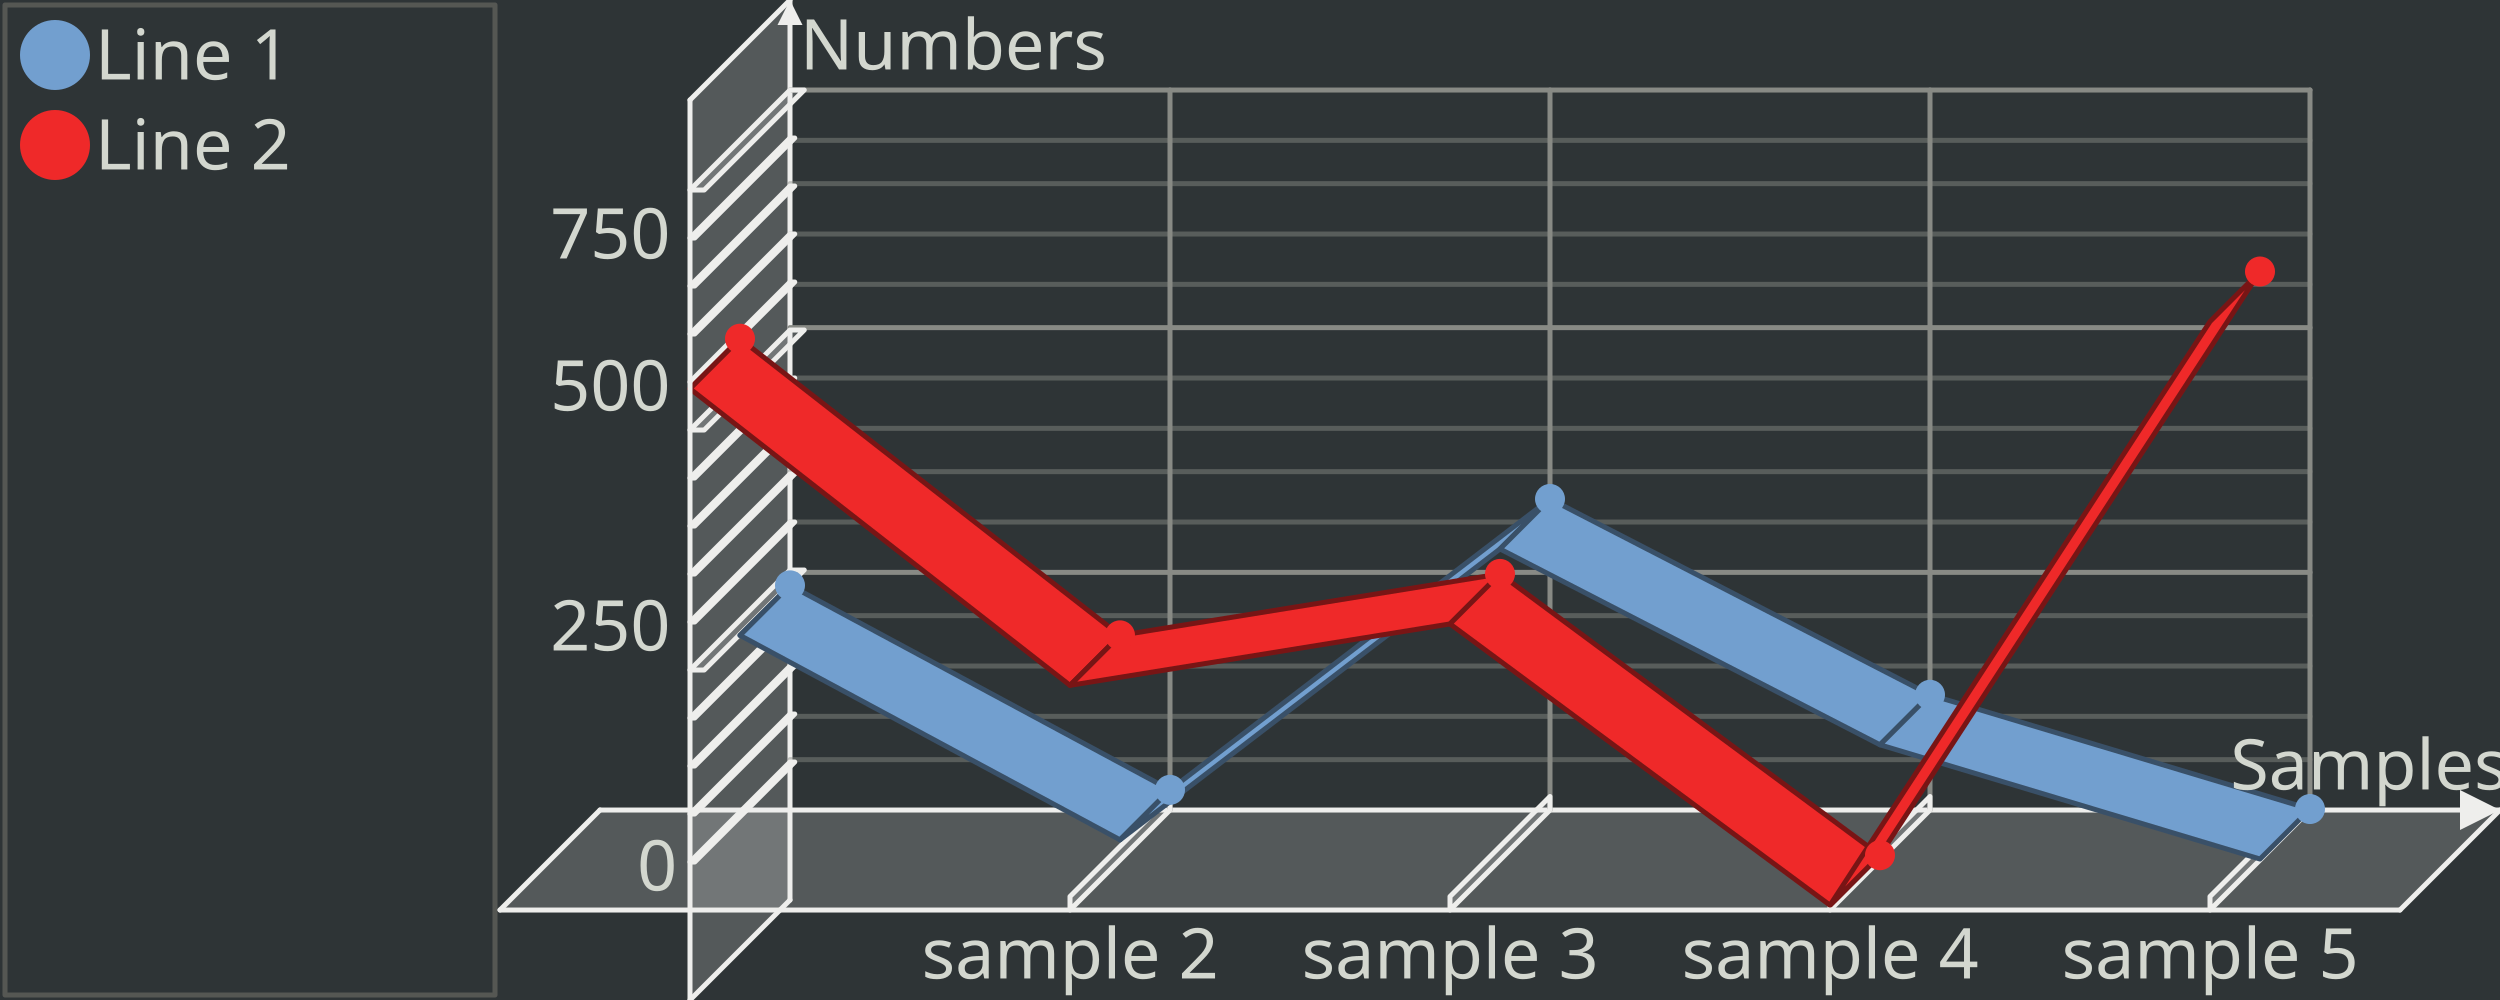
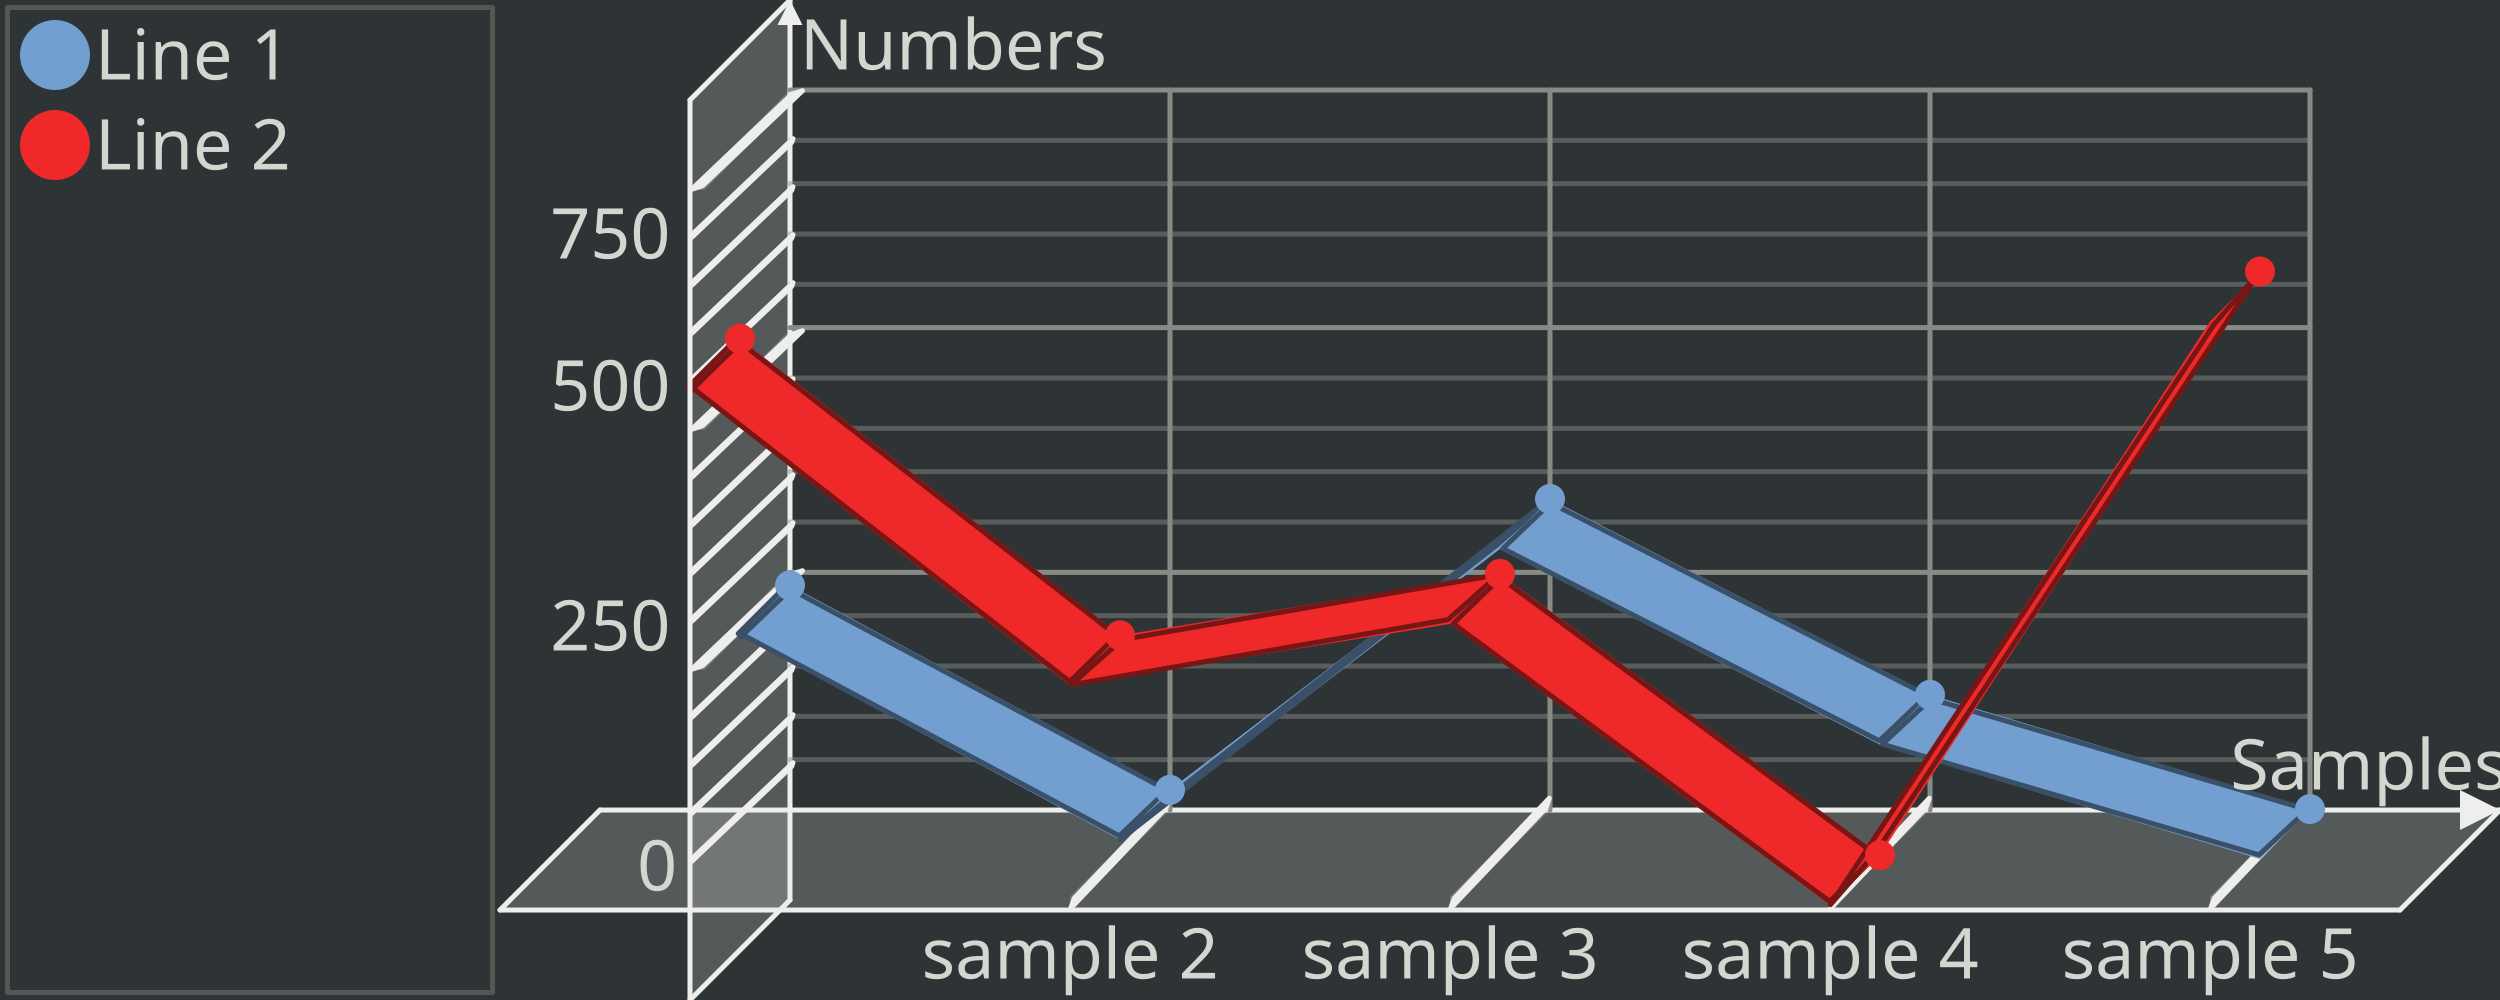
<svg xmlns="http://www.w3.org/2000/svg" width="500" height="200" version="1.0" id="ezcGraph">
  <defs />
  <g id="ezcGraphChart" color-rendering="optimizeQuality" shape-rendering="geometricPrecision" text-rendering="optimizeLegibility">
    <path d=" M 0,200 L 0,0 L 500,0 L 500,200 L 0,200 z " style="fill: #2e3436; fill-opacity: 1.00; stroke: none;" id="ezcGraphPolygon_1" />
    <path d=" M 1,199 L 1,1 L 99,1 L 99,199 L 1,199 z " style="fill: #000000; fill-opacity: 0.00; stroke: none;" id="ezcGraphPolygon_2" />
-     <path d=" M 1,199 L 1,1 L 99,1 L 99,199 L 1,199 z " style="fill: none; stroke: #555753; stroke-width: 1; stroke-opacity: 1.00; stroke-linecap: round; stroke-linejoin: round;" id="ezcGraphPolygon_3" />
+     <path d=" M 1.5,1.5 L 98.5,1.5 L 98.5,198.5 L 1.5,198.5 L 1.5,1.5 z " style="fill: none; stroke: #555753; stroke-width: 1; stroke-opacity: 1.00; stroke-linecap: round; stroke-linejoin: round;" id="ezcGraphPolygon_3" />
    <ellipse cx="11" cy="11" rx="7" ry="7" style="fill: #729fcf; fill-opacity: 1.00; stroke: none;" id="ezcGraphCircle_4" />
    <ellipse cx="11" cy="29" rx="7" ry="7" style="fill: #ef2929; fill-opacity: 1.00; stroke: none;" id="ezcGraphCircle_6" />
    <path d=" M 100,182 L 120,162 L 500,162 L 480,182 L 100,182 z " style="fill: #eeeeec; fill-opacity: 0.20; stroke: none;" id="ezcGraphPolygon_8" />
    <path d=" M 120,162 L 500,162" style="fill: none; stroke: #eeeeec; stroke-width: 1; stroke-opacity: 1.00; stroke-linecap: round; stroke-linejoin: round;" id="ezcGraphLine_9" />
    <path d=" M 492,166 L 500,162 L 492,158 L 492,166 z " style="fill: #eeeeec; fill-opacity: 1.00; stroke: none;" id="ezcGraphPolygon_10" />
    <path d=" M 138,200 L 158,180 L 158,0 L 138,20 L 138,200 z " style="fill: #eeeeec; fill-opacity: 0.20; stroke: none;" id="ezcGraphPolygon_12" />
    <path d=" M 158,180 L 158,0" style="fill: none; stroke: #eeeeec; stroke-width: 1; stroke-opacity: 1.00; stroke-linecap: round; stroke-linejoin: round;" id="ezcGraphLine_13" />
    <path d=" M 155.5,5 L 158,0 L 160.5,5 L 155.5,5 z " style="fill: #eeeeec; fill-opacity: 1.00; stroke: none;" id="ezcGraphPolygon_14" />
    <path d=" M 234,162 L 234,18" style="fill: none; stroke: #888a85; stroke-width: 1; stroke-opacity: 1.00; stroke-linecap: round; stroke-linejoin: round;" id="ezcGraphLine_16" />
    <path d=" M 214,179.3 L 234,159.3 L 234,162 L 214,182 L 214,179.3 z " style="fill: #eeeeec; fill-opacity: 0.20; stroke: none;" id="ezcGraphPolygon_17" />
-     <path d=" M 214,179.3 L 234,159.3 L 234,162 L 214,182 L 214,179.3 z " style="fill: none; stroke: #eeeeec; stroke-width: 1; stroke-opacity: 1.00; stroke-linecap: round; stroke-linejoin: round;" id="ezcGraphPolygon_18" />
+     <path d=" M 233.854,159.654 L 233.146,161.646 L 214.146,181.646 L 214.854,179.654 L 233.854,159.654 z " style="fill: none; stroke: #eeeeec; stroke-width: 1; stroke-opacity: 1.00; stroke-linecap: round; stroke-linejoin: round;" id="ezcGraphPolygon_18" />
    <path d=" M 310,162 L 310,18" style="fill: none; stroke: #888a85; stroke-width: 1; stroke-opacity: 1.00; stroke-linecap: round; stroke-linejoin: round;" id="ezcGraphLine_20" />
    <path d=" M 290,179.3 L 310,159.3 L 310,162 L 290,182 L 290,179.3 z " style="fill: #eeeeec; fill-opacity: 0.20; stroke: none;" id="ezcGraphPolygon_21" />
-     <path d=" M 290,179.3 L 310,159.3 L 310,162 L 290,182 L 290,179.3 z " style="fill: none; stroke: #eeeeec; stroke-width: 1; stroke-opacity: 1.00; stroke-linecap: round; stroke-linejoin: round;" id="ezcGraphPolygon_22" />
+     <path d=" M 309.854,159.654 L 309.146,161.646 L 290.146,181.646 L 290.854,179.654 L 309.854,159.654 z " style="fill: none; stroke: #eeeeec; stroke-width: 1; stroke-opacity: 1.00; stroke-linecap: round; stroke-linejoin: round;" id="ezcGraphPolygon_22" />
    <path d=" M 386,162 L 386,18" style="fill: none; stroke: #888a85; stroke-width: 1; stroke-opacity: 1.00; stroke-linecap: round; stroke-linejoin: round;" id="ezcGraphLine_24" />
    <path d=" M 366,179.3 L 386,159.3 L 386,162 L 366,182 L 366,179.3 z " style="fill: #eeeeec; fill-opacity: 0.20; stroke: none;" id="ezcGraphPolygon_25" />
-     <path d=" M 366,179.3 L 386,159.3 L 386,162 L 366,182 L 366,179.3 z " style="fill: none; stroke: #eeeeec; stroke-width: 1; stroke-opacity: 1.00; stroke-linecap: round; stroke-linejoin: round;" id="ezcGraphPolygon_26" />
+     <path d=" M 385.854,159.654 L 385.146,161.646 L 366.146,181.646 L 366.854,179.654 L 385.854,159.654 z " style="fill: none; stroke: #eeeeec; stroke-width: 1; stroke-opacity: 1.00; stroke-linecap: round; stroke-linejoin: round;" id="ezcGraphPolygon_26" />
    <path d=" M 462,162 L 462,18" style="fill: none; stroke: #888a85; stroke-width: 1; stroke-opacity: 1.00; stroke-linecap: round; stroke-linejoin: round;" id="ezcGraphLine_28" />
    <path d=" M 442,179.3 L 462,159.3 L 462,162 L 442,182 L 442,179.3 z " style="fill: #eeeeec; fill-opacity: 0.20; stroke: none;" id="ezcGraphPolygon_29" />
-     <path d=" M 442,179.3 L 462,159.3 L 462,162 L 442,182 L 442,179.3 z " style="fill: none; stroke: #eeeeec; stroke-width: 1; stroke-opacity: 1.00; stroke-linecap: round; stroke-linejoin: round;" id="ezcGraphPolygon_30" />
+     <path d=" M 461.854,159.654 L 461.146,161.646 L 442.146,181.646 L 442.854,179.654 L 461.854,159.654 z " style="fill: none; stroke: #eeeeec; stroke-width: 1; stroke-opacity: 1.00; stroke-linecap: round; stroke-linejoin: round;" id="ezcGraphPolygon_30" />
    <path d=" M 462,151.92 L 158,151.92" style="fill: none; stroke: #888a85; stroke-width: 1; stroke-opacity: 0.47; stroke-linecap: round; stroke-linejoin: round;" id="ezcGraphLine_33" />
    <path d=" M 138,172.4 L 158,152.4 L 158.95,152.4 L 138.95,172.4 L 138,172.4 z " style="fill: #eeeeec; fill-opacity: 0.20; stroke: none;" id="ezcGraphPolygon_34" />
-     <path d=" M 138,172.4 L 158,152.4 L 158.95,152.4 L 138.95,172.4 L 138,172.4 z " style="fill: none; stroke: #eeeeec; stroke-width: 1; stroke-opacity: 1.00; stroke-linecap: round; stroke-linejoin: round;" id="ezcGraphPolygon_35" />
+     <path d=" M 158.354,153.254 L 158.596,152.546 L 138.596,171.546 L 138.354,172.254 L 158.354,153.254 z " style="fill: none; stroke: #eeeeec; stroke-width: 1; stroke-opacity: 1.00; stroke-linecap: round; stroke-linejoin: round;" id="ezcGraphPolygon_35" />
    <path d=" M 462,143.28 L 158,143.28" style="fill: none; stroke: #888a85; stroke-width: 1; stroke-opacity: 0.47; stroke-linecap: round; stroke-linejoin: round;" id="ezcGraphLine_36" />
    <path d=" M 138,162.8 L 158,142.8 L 158.95,142.8 L 138.95,162.8 L 138,162.8 z " style="fill: #eeeeec; fill-opacity: 0.20; stroke: none;" id="ezcGraphPolygon_37" />
-     <path d=" M 138,162.8 L 158,142.8 L 158.95,142.8 L 138.95,162.8 L 138,162.8 z " style="fill: none; stroke: #eeeeec; stroke-width: 1; stroke-opacity: 1.00; stroke-linecap: round; stroke-linejoin: round;" id="ezcGraphPolygon_38" />
+     <path d=" M 158.354,143.654 L 158.596,142.946 L 138.596,161.946 L 138.354,162.654 L 158.354,143.654 z " style="fill: none; stroke: #eeeeec; stroke-width: 1; stroke-opacity: 1.00; stroke-linecap: round; stroke-linejoin: round;" id="ezcGraphPolygon_38" />
    <path d=" M 462,133.2 L 158,133.2" style="fill: none; stroke: #888a85; stroke-width: 1; stroke-opacity: 0.47; stroke-linecap: round; stroke-linejoin: round;" id="ezcGraphLine_39" />
    <path d=" M 138,153.2 L 158,133.2 L 158.95,133.2 L 138.95,153.2 L 138,153.2 z " style="fill: #eeeeec; fill-opacity: 0.20; stroke: none;" id="ezcGraphPolygon_40" />
-     <path d=" M 138,153.2 L 158,133.2 L 158.95,133.2 L 138.95,153.2 L 138,153.2 z " style="fill: none; stroke: #eeeeec; stroke-width: 1; stroke-opacity: 1.00; stroke-linecap: round; stroke-linejoin: round;" id="ezcGraphPolygon_41" />
+     <path d=" M 158.354,134.054 L 158.596,133.346 L 138.596,152.346 L 138.354,153.054 L 158.354,134.054 z " style="fill: none; stroke: #eeeeec; stroke-width: 1; stroke-opacity: 1.00; stroke-linecap: round; stroke-linejoin: round;" id="ezcGraphPolygon_41" />
    <path d=" M 462,123.12 L 158,123.12" style="fill: none; stroke: #888a85; stroke-width: 1; stroke-opacity: 0.47; stroke-linecap: round; stroke-linejoin: round;" id="ezcGraphLine_42" />
    <path d=" M 138,143.6 L 158,123.6 L 158.95,123.6 L 138.95,143.6 L 138,143.6 z " style="fill: #eeeeec; fill-opacity: 0.20; stroke: none;" id="ezcGraphPolygon_43" />
-     <path d=" M 138,143.6 L 158,123.6 L 158.95,123.6 L 138.95,143.6 L 138,143.6 z " style="fill: none; stroke: #eeeeec; stroke-width: 1; stroke-opacity: 1.00; stroke-linecap: round; stroke-linejoin: round;" id="ezcGraphPolygon_44" />
+     <path d=" M 158.354,124.454 L 158.596,123.746 L 138.596,142.746 L 138.354,143.454 L 158.354,124.454 z " style="fill: none; stroke: #eeeeec; stroke-width: 1; stroke-opacity: 1.00; stroke-linecap: round; stroke-linejoin: round;" id="ezcGraphPolygon_44" />
    <path d=" M 462,114.48 L 158,114.48" style="fill: none; stroke: #888a85; stroke-width: 1; stroke-opacity: 1.00; stroke-linecap: round; stroke-linejoin: round;" id="ezcGraphLine_45" />
    <path d=" M 138,134 L 158,114 L 160.85,114 L 140.85,134 L 138,134 z " style="fill: #eeeeec; fill-opacity: 0.20; stroke: none;" id="ezcGraphPolygon_46" />
-     <path d=" M 138,134 L 158,114 L 160.85,114 L 140.85,134 L 138,134 z " style="fill: none; stroke: #eeeeec; stroke-width: 1; stroke-opacity: 1.00; stroke-linecap: round; stroke-linejoin: round;" id="ezcGraphPolygon_47" />
+     <path d=" M 158.354,114.854 L 160.496,114.146 L 140.496,133.146 L 138.354,133.854 L 158.354,114.854 z " style="fill: none; stroke: #eeeeec; stroke-width: 1; stroke-opacity: 1.00; stroke-linecap: round; stroke-linejoin: round;" id="ezcGraphPolygon_47" />
    <path d=" M 462,104.4 L 158,104.4" style="fill: none; stroke: #888a85; stroke-width: 1; stroke-opacity: 0.47; stroke-linecap: round; stroke-linejoin: round;" id="ezcGraphLine_49" />
    <path d=" M 138,124.4 L 158,104.4 L 158.95,104.4 L 138.95,124.4 L 138,124.4 z " style="fill: #eeeeec; fill-opacity: 0.20; stroke: none;" id="ezcGraphPolygon_50" />
-     <path d=" M 138,124.4 L 158,104.4 L 158.95,104.4 L 138.95,124.4 L 138,124.4 z " style="fill: none; stroke: #eeeeec; stroke-width: 1; stroke-opacity: 1.00; stroke-linecap: round; stroke-linejoin: round;" id="ezcGraphPolygon_51" />
+     <path d=" M 158.354,105.254 L 158.596,104.546 L 138.596,123.546 L 138.354,124.254 L 158.354,105.254 z " style="fill: none; stroke: #eeeeec; stroke-width: 1; stroke-opacity: 1.00; stroke-linecap: round; stroke-linejoin: round;" id="ezcGraphPolygon_51" />
    <path d=" M 462,94.32 L 158,94.32" style="fill: none; stroke: #888a85; stroke-width: 1; stroke-opacity: 0.47; stroke-linecap: round; stroke-linejoin: round;" id="ezcGraphLine_52" />
    <path d=" M 138,114.8 L 158,94.8 L 158.95,94.8 L 138.95,114.8 L 138,114.8 z " style="fill: #eeeeec; fill-opacity: 0.20; stroke: none;" id="ezcGraphPolygon_53" />
-     <path d=" M 138,114.8 L 158,94.8 L 158.95,94.8 L 138.95,114.8 L 138,114.8 z " style="fill: none; stroke: #eeeeec; stroke-width: 1; stroke-opacity: 1.00; stroke-linecap: round; stroke-linejoin: round;" id="ezcGraphPolygon_54" />
+     <path d=" M 158.354,95.654 L 158.596,94.946 L 138.596,113.946 L 138.354,114.654 L 158.354,95.654 z " style="fill: none; stroke: #eeeeec; stroke-width: 1; stroke-opacity: 1.00; stroke-linecap: round; stroke-linejoin: round;" id="ezcGraphPolygon_54" />
    <path d=" M 462,85.68 L 158,85.68" style="fill: none; stroke: #888a85; stroke-width: 1; stroke-opacity: 0.47; stroke-linecap: round; stroke-linejoin: round;" id="ezcGraphLine_55" />
    <path d=" M 138,105.2 L 158,85.2 L 158.95,85.2 L 138.95,105.2 L 138,105.2 z " style="fill: #eeeeec; fill-opacity: 0.20; stroke: none;" id="ezcGraphPolygon_56" />
-     <path d=" M 138,105.2 L 158,85.2 L 158.95,85.2 L 138.95,105.2 L 138,105.2 z " style="fill: none; stroke: #eeeeec; stroke-width: 1; stroke-opacity: 1.00; stroke-linecap: round; stroke-linejoin: round;" id="ezcGraphPolygon_57" />
+     <path d=" M 158.354,86.054 L 158.596,85.346 L 138.596,104.346 L 138.354,105.054 L 158.354,86.054 z " style="fill: none; stroke: #eeeeec; stroke-width: 1; stroke-opacity: 1.00; stroke-linecap: round; stroke-linejoin: round;" id="ezcGraphPolygon_57" />
    <path d=" M 462,75.6 L 158,75.6" style="fill: none; stroke: #888a85; stroke-width: 1; stroke-opacity: 0.47; stroke-linecap: round; stroke-linejoin: round;" id="ezcGraphLine_58" />
    <path d=" M 138,95.6 L 158,75.6 L 158.95,75.6 L 138.95,95.6 L 138,95.6 z " style="fill: #eeeeec; fill-opacity: 0.20; stroke: none;" id="ezcGraphPolygon_59" />
-     <path d=" M 138,95.6 L 158,75.6 L 158.95,75.6 L 138.95,95.6 L 138,95.6 z " style="fill: none; stroke: #eeeeec; stroke-width: 1; stroke-opacity: 1.00; stroke-linecap: round; stroke-linejoin: round;" id="ezcGraphPolygon_60" />
+     <path d=" M 158.354,76.454 L 158.596,75.746 L 138.596,94.746 L 138.354,95.454 L 158.354,76.454 z " style="fill: none; stroke: #eeeeec; stroke-width: 1; stroke-opacity: 1.00; stroke-linecap: round; stroke-linejoin: round;" id="ezcGraphPolygon_60" />
    <path d=" M 462,65.52 L 158,65.52" style="fill: none; stroke: #888a85; stroke-width: 1; stroke-opacity: 1.00; stroke-linecap: round; stroke-linejoin: round;" id="ezcGraphLine_61" />
    <path d=" M 138,86 L 158,66 L 160.85,66 L 140.85,86 L 138,86 z " style="fill: #eeeeec; fill-opacity: 0.20; stroke: none;" id="ezcGraphPolygon_62" />
-     <path d=" M 138,86 L 158,66 L 160.85,66 L 140.85,86 L 138,86 z " style="fill: none; stroke: #eeeeec; stroke-width: 1; stroke-opacity: 1.00; stroke-linecap: round; stroke-linejoin: round;" id="ezcGraphPolygon_63" />
+     <path d=" M 158.354,66.854 L 160.496,66.146 L 140.496,85.146 L 138.354,85.854 L 158.354,66.854 z " style="fill: none; stroke: #eeeeec; stroke-width: 1; stroke-opacity: 1.00; stroke-linecap: round; stroke-linejoin: round;" id="ezcGraphPolygon_63" />
    <path d=" M 462,56.88 L 158,56.88" style="fill: none; stroke: #888a85; stroke-width: 1; stroke-opacity: 0.47; stroke-linecap: round; stroke-linejoin: round;" id="ezcGraphLine_65" />
    <path d=" M 138,76.4 L 158,56.4 L 158.95,56.4 L 138.95,76.4 L 138,76.4 z " style="fill: #eeeeec; fill-opacity: 0.20; stroke: none;" id="ezcGraphPolygon_66" />
-     <path d=" M 138,76.4 L 158,56.4 L 158.95,56.4 L 138.95,76.4 L 138,76.4 z " style="fill: none; stroke: #eeeeec; stroke-width: 1; stroke-opacity: 1.00; stroke-linecap: round; stroke-linejoin: round;" id="ezcGraphPolygon_67" />
+     <path d=" M 158.354,57.254 L 158.596,56.546 L 138.596,75.546 L 138.354,76.254 L 158.354,57.254 z " style="fill: none; stroke: #eeeeec; stroke-width: 1; stroke-opacity: 1.00; stroke-linecap: round; stroke-linejoin: round;" id="ezcGraphPolygon_67" />
    <path d=" M 462,46.8 L 158,46.8" style="fill: none; stroke: #888a85; stroke-width: 1; stroke-opacity: 0.47; stroke-linecap: round; stroke-linejoin: round;" id="ezcGraphLine_68" />
    <path d=" M 138,66.8 L 158,46.8 L 158.95,46.8 L 138.95,66.8 L 138,66.8 z " style="fill: #eeeeec; fill-opacity: 0.20; stroke: none;" id="ezcGraphPolygon_69" />
-     <path d=" M 138,66.8 L 158,46.8 L 158.95,46.8 L 138.95,66.8 L 138,66.8 z " style="fill: none; stroke: #eeeeec; stroke-width: 1; stroke-opacity: 1.00; stroke-linecap: round; stroke-linejoin: round;" id="ezcGraphPolygon_70" />
+     <path d=" M 158.354,47.654 L 158.596,46.946 L 138.596,65.946 L 138.354,66.654 L 158.354,47.654 z " style="fill: none; stroke: #eeeeec; stroke-width: 1; stroke-opacity: 1.00; stroke-linecap: round; stroke-linejoin: round;" id="ezcGraphPolygon_70" />
    <path d=" M 462,36.72 L 158,36.72" style="fill: none; stroke: #888a85; stroke-width: 1; stroke-opacity: 0.47; stroke-linecap: round; stroke-linejoin: round;" id="ezcGraphLine_71" />
    <path d=" M 138,57.2 L 158,37.2 L 158.95,37.2 L 138.95,57.2 L 138,57.2 z " style="fill: #eeeeec; fill-opacity: 0.20; stroke: none;" id="ezcGraphPolygon_72" />
-     <path d=" M 138,57.2 L 158,37.2 L 158.95,37.2 L 138.95,57.2 L 138,57.2 z " style="fill: none; stroke: #eeeeec; stroke-width: 1; stroke-opacity: 1.00; stroke-linecap: round; stroke-linejoin: round;" id="ezcGraphPolygon_73" />
+     <path d=" M 158.354,38.054 L 158.596,37.346 L 138.596,56.346 L 138.354,57.054 L 158.354,38.054 z " style="fill: none; stroke: #eeeeec; stroke-width: 1; stroke-opacity: 1.00; stroke-linecap: round; stroke-linejoin: round;" id="ezcGraphPolygon_73" />
    <path d=" M 462,28.08 L 158,28.08" style="fill: none; stroke: #888a85; stroke-width: 1; stroke-opacity: 0.47; stroke-linecap: round; stroke-linejoin: round;" id="ezcGraphLine_74" />
    <path d=" M 138,47.6 L 158,27.6 L 158.95,27.6 L 138.95,47.6 L 138,47.6 z " style="fill: #eeeeec; fill-opacity: 0.20; stroke: none;" id="ezcGraphPolygon_75" />
-     <path d=" M 138,47.6 L 158,27.6 L 158.95,27.6 L 138.95,47.6 L 138,47.6 z " style="fill: none; stroke: #eeeeec; stroke-width: 1; stroke-opacity: 1.00; stroke-linecap: round; stroke-linejoin: round;" id="ezcGraphPolygon_76" />
+     <path d=" M 158.354,28.454 L 158.596,27.746 L 138.596,46.746 L 138.354,47.454 L 158.354,28.454 z " style="fill: none; stroke: #eeeeec; stroke-width: 1; stroke-opacity: 1.00; stroke-linecap: round; stroke-linejoin: round;" id="ezcGraphPolygon_76" />
    <path d=" M 462,18 L 158,18" style="fill: none; stroke: #888a85; stroke-width: 1; stroke-opacity: 1.00; stroke-linecap: round; stroke-linejoin: round;" id="ezcGraphLine_77" />
    <path d=" M 138,38 L 158,18 L 160.85,18 L 140.85,38 L 138,38 z " style="fill: #eeeeec; fill-opacity: 0.20; stroke: none;" id="ezcGraphPolygon_78" />
-     <path d=" M 138,38 L 158,18 L 160.85,18 L 140.85,38 L 138,38 z " style="fill: none; stroke: #eeeeec; stroke-width: 1; stroke-opacity: 1.00; stroke-linecap: round; stroke-linejoin: round;" id="ezcGraphPolygon_79" />
+     <path d=" M 158.354,18.854 L 160.496,18.146 L 140.496,37.146 L 138.354,37.854 L 158.354,18.854 z " style="fill: none; stroke: #eeeeec; stroke-width: 1; stroke-opacity: 1.00; stroke-linecap: round; stroke-linejoin: round;" id="ezcGraphPolygon_79" />
    <path d=" M 158,117.072 L 148,127.072 L 148,127.072 L 158,117.072 L 158,117.072 z " style="fill: #729fcf; fill-opacity: 1.00; stroke: none;" id="ezcGraphPolygon_81" />
-     <path d=" M 158,117.072 L 148,127.072 L 148,127.072 L 158,117.072 L 158,117.072 z " style="fill: none; stroke: #395068; stroke-width: 1; stroke-opacity: 1.00; stroke-linecap: round; stroke-linejoin: round;" id="ezcGraphPolygon_82" />
+     <path d=" M 147.646,126.718 L 148.354,127.426 L 158.354,117.426 L 157.646,116.718 L 147.646,126.718 z " style="fill: none; stroke: #395068; stroke-width: 1; stroke-opacity: 1.00; stroke-linecap: round; stroke-linejoin: round;" id="ezcGraphPolygon_82" />
    <path d=" M 158,117.072 L 148,127.072 L 224,167.968 L 234,157.968 L 158,117.072 z " style="fill: #729fcf; fill-opacity: 1.00; stroke: none;" id="ezcGraphPolygon_83" />
-     <path d=" M 158,117.072 L 148,127.072 L 224,167.968 L 234,157.968 L 158,117.072 z " style="fill: none; stroke: #395068; stroke-width: 1; stroke-opacity: 1.00; stroke-linecap: round; stroke-linejoin: round;" id="ezcGraphPolygon_84" />
+     <path d=" M 148.59,126.985 L 223.883,167.174 L 233.41,158.055 L 158.117,117.866 L 148.59,126.985 z " style="fill: none; stroke: #395068; stroke-width: 1; stroke-opacity: 1.00; stroke-linecap: round; stroke-linejoin: round;" id="ezcGraphPolygon_84" />
    <path d=" M 234,157.968 L 224,167.968 L 300,109.792 L 310,99.792 L 234,157.968 z " style="fill: #729fcf; fill-opacity: 1.00; stroke: none;" id="ezcGraphPolygon_85" />
-     <path d=" M 234,157.968 L 224,167.968 L 300,109.792 L 310,99.792 L 234,157.968 z " style="fill: none; stroke: #395068; stroke-width: 1; stroke-opacity: 1.00; stroke-linecap: round; stroke-linejoin: round;" id="ezcGraphPolygon_86" />
+     <path d=" M 224.05,167.924 L 299.342,109.041 L 309.95,99.835 L 234.657,158.719 L 224.05,167.924 z " style="fill: none; stroke: #395068; stroke-width: 1; stroke-opacity: 1.00; stroke-linecap: round; stroke-linejoin: round;" id="ezcGraphPolygon_86" />
    <path d=" M 310,99.792 L 300,109.792 L 376,148.96 L 386,138.96 L 310,99.792 z " style="fill: #729fcf; fill-opacity: 1.00; stroke: none;" id="ezcGraphPolygon_87" />
-     <path d=" M 310,99.792 L 300,109.792 L 376,148.96 L 386,138.96 L 310,99.792 z " style="fill: none; stroke: #395068; stroke-width: 1; stroke-opacity: 1.00; stroke-linecap: round; stroke-linejoin: round;" id="ezcGraphPolygon_88" />
+     <path d=" M 300.583,109.701 L 375.875,148.162 L 385.417,139.051 L 310.125,100.59 L 300.583,109.701 z " style="fill: none; stroke: #395068; stroke-width: 1; stroke-opacity: 1.00; stroke-linecap: round; stroke-linejoin: round;" id="ezcGraphPolygon_88" />
    <path d=" M 386,138.96 L 376,148.96 L 452,171.808 L 462,161.808 L 386,138.96 z " style="fill: #729fcf; fill-opacity: 1.00; stroke: none;" id="ezcGraphPolygon_89" />
-     <path d=" M 386,138.96 L 376,148.96 L 452,171.808 L 462,161.808 L 386,138.96 z " style="fill: none; stroke: #395068; stroke-width: 1; stroke-opacity: 1.00; stroke-linecap: round; stroke-linejoin: round;" id="ezcGraphPolygon_90" />
+     <path d=" M 376.498,148.835 L 451.79,170.976 L 461.502,161.933 L 386.21,139.792 L 376.498,148.835 z " style="fill: none; stroke: #395068; stroke-width: 1; stroke-opacity: 1.00; stroke-linecap: round; stroke-linejoin: round;" id="ezcGraphPolygon_90" />
    <path d=" M 148,67.744 L 138,77.744 L 138,77.744 L 148,67.744 L 148,67.744 z " style="fill: #ef2929; fill-opacity: 1.00; stroke: none;" id="ezcGraphPolygon_91" />
-     <path d=" M 148,67.744 L 138,77.744 L 138,77.744 L 148,67.744 L 148,67.744 z " style="fill: none; stroke: #781515; stroke-width: 1; stroke-opacity: 1.00; stroke-linecap: round; stroke-linejoin: round;" id="ezcGraphPolygon_92" />
+     <path d=" M 137.646,77.39 L 138.354,78.098 L 148.354,68.098 L 147.646,67.39 L 137.646,77.39 z " style="fill: none; stroke: #781515; stroke-width: 1; stroke-opacity: 1.00; stroke-linecap: round; stroke-linejoin: round;" id="ezcGraphPolygon_92" />
    <path d=" M 148,67.744 L 138,77.744 L 214,137.072 L 224,127.072 L 148,67.744 z " style="fill: #ef2929; fill-opacity: 1.00; stroke: none;" id="ezcGraphPolygon_93" />
-     <path d=" M 148,67.744 L 138,77.744 L 214,137.072 L 224,127.072 L 148,67.744 z " style="fill: none; stroke: #781515; stroke-width: 1; stroke-opacity: 1.00; stroke-linecap: round; stroke-linejoin: round;" id="ezcGraphPolygon_94" />
+     <path d=" M 138.661,77.703 L 213.954,136.324 L 223.339,127.113 L 148.046,68.492 L 138.661,77.703 z " style="fill: none; stroke: #781515; stroke-width: 1; stroke-opacity: 1.00; stroke-linecap: round; stroke-linejoin: round;" id="ezcGraphPolygon_94" />
    <path d=" M 224,127.072 L 214,137.072 L 290,124.784 L 300,114.784 L 224,127.072 z " style="fill: #ef2929; fill-opacity: 1.00; stroke: none;" id="ezcGraphPolygon_95" />
-     <path d=" M 224,127.072 L 214,137.072 L 290,124.784 L 300,114.784 L 224,127.072 z " style="fill: none; stroke: #781515; stroke-width: 1; stroke-opacity: 1.00; stroke-linecap: round; stroke-linejoin: round;" id="ezcGraphPolygon_96" />
+     <path d=" M 214.274,136.932 L 289.567,123.937 L 299.726,114.924 L 224.433,127.919 L 214.274,136.932 z " style="fill: none; stroke: #781515; stroke-width: 1; stroke-opacity: 1.00; stroke-linecap: round; stroke-linejoin: round;" id="ezcGraphPolygon_96" />
    <path d=" M 300,114.784 L 290,124.784 L 366,181.04 L 376,171.04 L 300,114.784 z " style="fill: #ef2929; fill-opacity: 1.00; stroke: none;" id="ezcGraphPolygon_97" />
-     <path d=" M 300,114.784 L 290,124.784 L 366,181.04 L 376,171.04 L 300,114.784 z " style="fill: none; stroke: #781515; stroke-width: 1; stroke-opacity: 1.00; stroke-linecap: round; stroke-linejoin: round;" id="ezcGraphPolygon_98" />
+     <path d=" M 290.651,124.736 L 365.944,180.285 L 375.349,171.088 L 300.056,115.539 L 290.651,124.736 z " style="fill: none; stroke: #781515; stroke-width: 1; stroke-opacity: 1.00; stroke-linecap: round; stroke-linejoin: round;" id="ezcGraphPolygon_98" />
    <path d=" M 376,171.04 L 366,181.04 L 442,64.304 L 452,54.304 L 376,171.04 z " style="fill: #ef2929; fill-opacity: 1.00; stroke: none;" id="ezcGraphPolygon_99" />
-     <path d=" M 376,171.04 L 366,181.04 L 442,64.304 L 452,54.304 L 376,171.04 z " style="fill: none; stroke: #781515; stroke-width: 1; stroke-opacity: 1.00; stroke-linecap: round; stroke-linejoin: round;" id="ezcGraphPolygon_100" />
+     <path d=" M 366.065,180.959 L 442.773,64.93 L 451.935,54.385 L 375.227,170.414 L 366.065,180.959 z " style="fill: none; stroke: #781515; stroke-width: 1; stroke-opacity: 1.00; stroke-linecap: round; stroke-linejoin: round;" id="ezcGraphPolygon_100" />
    <ellipse cx="158" cy="117.072" rx="3" ry="3" style="fill: #729fcf; fill-opacity: 1.00; stroke: none;" id="ezcGraphCircle_101" />
    <ellipse cx="234" cy="157.968" rx="3" ry="3" style="fill: #729fcf; fill-opacity: 1.00; stroke: none;" id="ezcGraphCircle_102" />
    <ellipse cx="310" cy="99.792" rx="3" ry="3" style="fill: #729fcf; fill-opacity: 1.00; stroke: none;" id="ezcGraphCircle_103" />
    <ellipse cx="386" cy="138.96" rx="3" ry="3" style="fill: #729fcf; fill-opacity: 1.00; stroke: none;" id="ezcGraphCircle_104" />
    <ellipse cx="462" cy="161.808" rx="3" ry="3" style="fill: #729fcf; fill-opacity: 1.00; stroke: none;" id="ezcGraphCircle_105" />
    <ellipse cx="148" cy="67.744" rx="3" ry="3" style="fill: #ef2929; fill-opacity: 1.00; stroke: none;" id="ezcGraphCircle_106" />
    <ellipse cx="224" cy="127.072" rx="3" ry="3" style="fill: #ef2929; fill-opacity: 1.00; stroke: none;" id="ezcGraphCircle_107" />
    <ellipse cx="300" cy="114.784" rx="3" ry="3" style="fill: #ef2929; fill-opacity: 1.00; stroke: none;" id="ezcGraphCircle_108" />
    <ellipse cx="376" cy="171.04" rx="3" ry="3" style="fill: #ef2929; fill-opacity: 1.00; stroke: none;" id="ezcGraphCircle_109" />
    <ellipse cx="452" cy="54.304" rx="3" ry="3" style="fill: #ef2929; fill-opacity: 1.00; stroke: none;" id="ezcGraphCircle_110" />
    <path d=" M 500,162 L 480,182" style="fill: none; stroke: #eeeeec; stroke-width: 1; stroke-opacity: 1.00; stroke-linecap: round; stroke-linejoin: round;" id="ezcGraphLine_111" />
    <path d=" M 480,182 L 100,182" style="fill: none; stroke: #eeeeec; stroke-width: 1; stroke-opacity: 1.00; stroke-linecap: round; stroke-linejoin: round;" id="ezcGraphLine_112" />
    <path d=" M 100,182 L 120,162" style="fill: none; stroke: #eeeeec; stroke-width: 1; stroke-opacity: 1.00; stroke-linecap: round; stroke-linejoin: round;" id="ezcGraphLine_113" />
    <path d=" M 158,0 L 138,20" style="fill: none; stroke: #eeeeec; stroke-width: 1; stroke-opacity: 1.00; stroke-linecap: round; stroke-linejoin: round;" id="ezcGraphLine_114" />
    <path d=" M 138,20 L 138,200" style="fill: none; stroke: #eeeeec; stroke-width: 1; stroke-opacity: 1.00; stroke-linecap: round; stroke-linejoin: round;" id="ezcGraphLine_115" />
    <path d=" M 138,200 L 158,180" style="fill: none; stroke: #eeeeec; stroke-width: 1; stroke-opacity: 1.00; stroke-linecap: round; stroke-linejoin: round;" id="ezcGraphLine_116" />
    <g id="ezcGraphTextBox_5">
      <path d=" M 18.5,19 L 18.5,3.5 L 64.52,3.5 L 64.52,19 L 18.5,19 z " style="fill: #ffffff; fill-opacity: 0.00; stroke: none;" id="ezcGraphPolygon_117" />
      <text id="ezcGraphTextBox_5_text" x="19" text-length="44.52px" y="15.9" style="font-size: 14px; font-family: sans-serif; fill: #d3d7cf; fill-opacity: 1.00; stroke: none;">Line 1</text>
    </g>
    <g id="ezcGraphTextBox_7">
      <path d=" M 18.5,37 L 18.5,21.5 L 64.52,21.5 L 64.52,37 L 18.5,37 z " style="fill: #ffffff; fill-opacity: 0.00; stroke: none;" id="ezcGraphPolygon_118" />
      <text id="ezcGraphTextBox_7_text" x="19" text-length="44.52px" y="33.9" style="font-size: 14px; font-family: sans-serif; fill: #d3d7cf; fill-opacity: 1.00; stroke: none;">Line 2</text>
    </g>
    <g id="ezcGraphTextBox_11">
      <path d=" M 445.56,161 L 445.56,145.5 L 499,145.5 L 499,161 L 445.56,161 z " style="fill: #ffffff; fill-opacity: 0.00; stroke: none;" id="ezcGraphPolygon_119" />
      <text id="ezcGraphTextBox_11_text" x="446.06" text-length="51.94px" y="157.9" style="font-size: 14px; font-family: sans-serif; fill: #d3d7cf; fill-opacity: 1.00; stroke: none;">Samples</text>
    </g>
    <g id="ezcGraphTextBox_15">
      <path d=" M 159.5,17 L 159.5,1.5 L 212.94,1.5 L 212.94,17 L 159.5,17 z " style="fill: #ffffff; fill-opacity: 0.00; stroke: none;" id="ezcGraphPolygon_120" />
      <text id="ezcGraphTextBox_15_text" x="160" text-length="51.94px" y="13.9" style="font-size: 14px; font-family: sans-serif; fill: #d3d7cf; fill-opacity: 1.00; stroke: none;">Numbers</text>
    </g>
    <g id="ezcGraphTextBox_19">
      <path d=" M 183.82,198.8 L 183.82,183.3 L 244.68,183.3 L 244.68,198.8 L 183.82,198.8 z " style="fill: #ffffff; fill-opacity: 0.00; stroke: none;" id="ezcGraphPolygon_121" />
      <text id="ezcGraphTextBox_19_text" x="184.32" text-length="59.36px" y="195.7" style="font-size: 14px; font-family: sans-serif; fill: #d3d7cf; fill-opacity: 1.00; stroke: none;">sample 2</text>
    </g>
    <g id="ezcGraphTextBox_23">
      <path d=" M 259.82,198.8 L 259.82,183.3 L 320.68,183.3 L 320.68,198.8 L 259.82,198.8 z " style="fill: #ffffff; fill-opacity: 0.00; stroke: none;" id="ezcGraphPolygon_122" />
      <text id="ezcGraphTextBox_23_text" x="260.32" text-length="59.36px" y="195.7" style="font-size: 14px; font-family: sans-serif; fill: #d3d7cf; fill-opacity: 1.00; stroke: none;">sample 3</text>
    </g>
    <g id="ezcGraphTextBox_27">
      <path d=" M 335.82,198.8 L 335.82,183.3 L 396.68,183.3 L 396.68,198.8 L 335.82,198.8 z " style="fill: #ffffff; fill-opacity: 0.00; stroke: none;" id="ezcGraphPolygon_123" />
      <text id="ezcGraphTextBox_27_text" x="336.32" text-length="59.36px" y="195.7" style="font-size: 14px; font-family: sans-serif; fill: #d3d7cf; fill-opacity: 1.00; stroke: none;">sample 4</text>
    </g>
    <g id="ezcGraphTextBox_31">
      <path d=" M 411.82,198.8 L 411.82,183.3 L 472.68,183.3 L 472.68,198.8 L 411.82,198.8 z " style="fill: #ffffff; fill-opacity: 0.00; stroke: none;" id="ezcGraphPolygon_124" />
      <text id="ezcGraphTextBox_31_text" x="412.32" text-length="59.36px" y="195.7" style="font-size: 14px; font-family: sans-serif; fill: #d3d7cf; fill-opacity: 1.00; stroke: none;">sample 5</text>
    </g>
    <g id="ezcGraphTextBox_32">
      <path d=" M 126.92,181.2 L 126.92,165.7 L 137.1,165.7 L 137.1,181.2 L 126.92,181.2 z " style="fill: #ffffff; fill-opacity: 0.00; stroke: none;" id="ezcGraphPolygon_125" />
      <text id="ezcGraphTextBox_32_text" x="127.42" text-length="8.68px" y="178.1" style="font-size: 14px; font-family: sans-serif; fill: #d3d7cf; fill-opacity: 1.00; stroke: none;">0</text>
    </g>
    <g id="ezcGraphTextBox_48">
      <path d=" M 109.56,133.2 L 109.56,117.7 L 137.1,117.7 L 137.1,133.2 L 109.56,133.2 z " style="fill: #ffffff; fill-opacity: 0.00; stroke: none;" id="ezcGraphPolygon_126" />
      <text id="ezcGraphTextBox_48_text" x="110.06" text-length="26.04px" y="130.1" style="font-size: 14px; font-family: sans-serif; fill: #d3d7cf; fill-opacity: 1.00; stroke: none;">250</text>
    </g>
    <g id="ezcGraphTextBox_64">
      <path d=" M 109.56,85.2 L 109.56,69.7 L 137.1,69.7 L 137.1,85.2 L 109.56,85.2 z " style="fill: #ffffff; fill-opacity: 0.00; stroke: none;" id="ezcGraphPolygon_127" />
      <text id="ezcGraphTextBox_64_text" x="110.06" text-length="26.04px" y="82.1" style="font-size: 14px; font-family: sans-serif; fill: #d3d7cf; fill-opacity: 1.00; stroke: none;">500</text>
    </g>
    <g id="ezcGraphTextBox_80">
      <path d=" M 109.56,54.8 L 109.56,39.3 L 137.1,39.3 L 137.1,54.8 L 109.56,54.8 z " style="fill: #ffffff; fill-opacity: 0.00; stroke: none;" id="ezcGraphPolygon_128" />
      <text id="ezcGraphTextBox_80_text" x="110.06" text-length="26.04px" y="51.7" style="font-size: 14px; font-family: sans-serif; fill: #d3d7cf; fill-opacity: 1.00; stroke: none;">750</text>
    </g>
  </g>
</svg>
